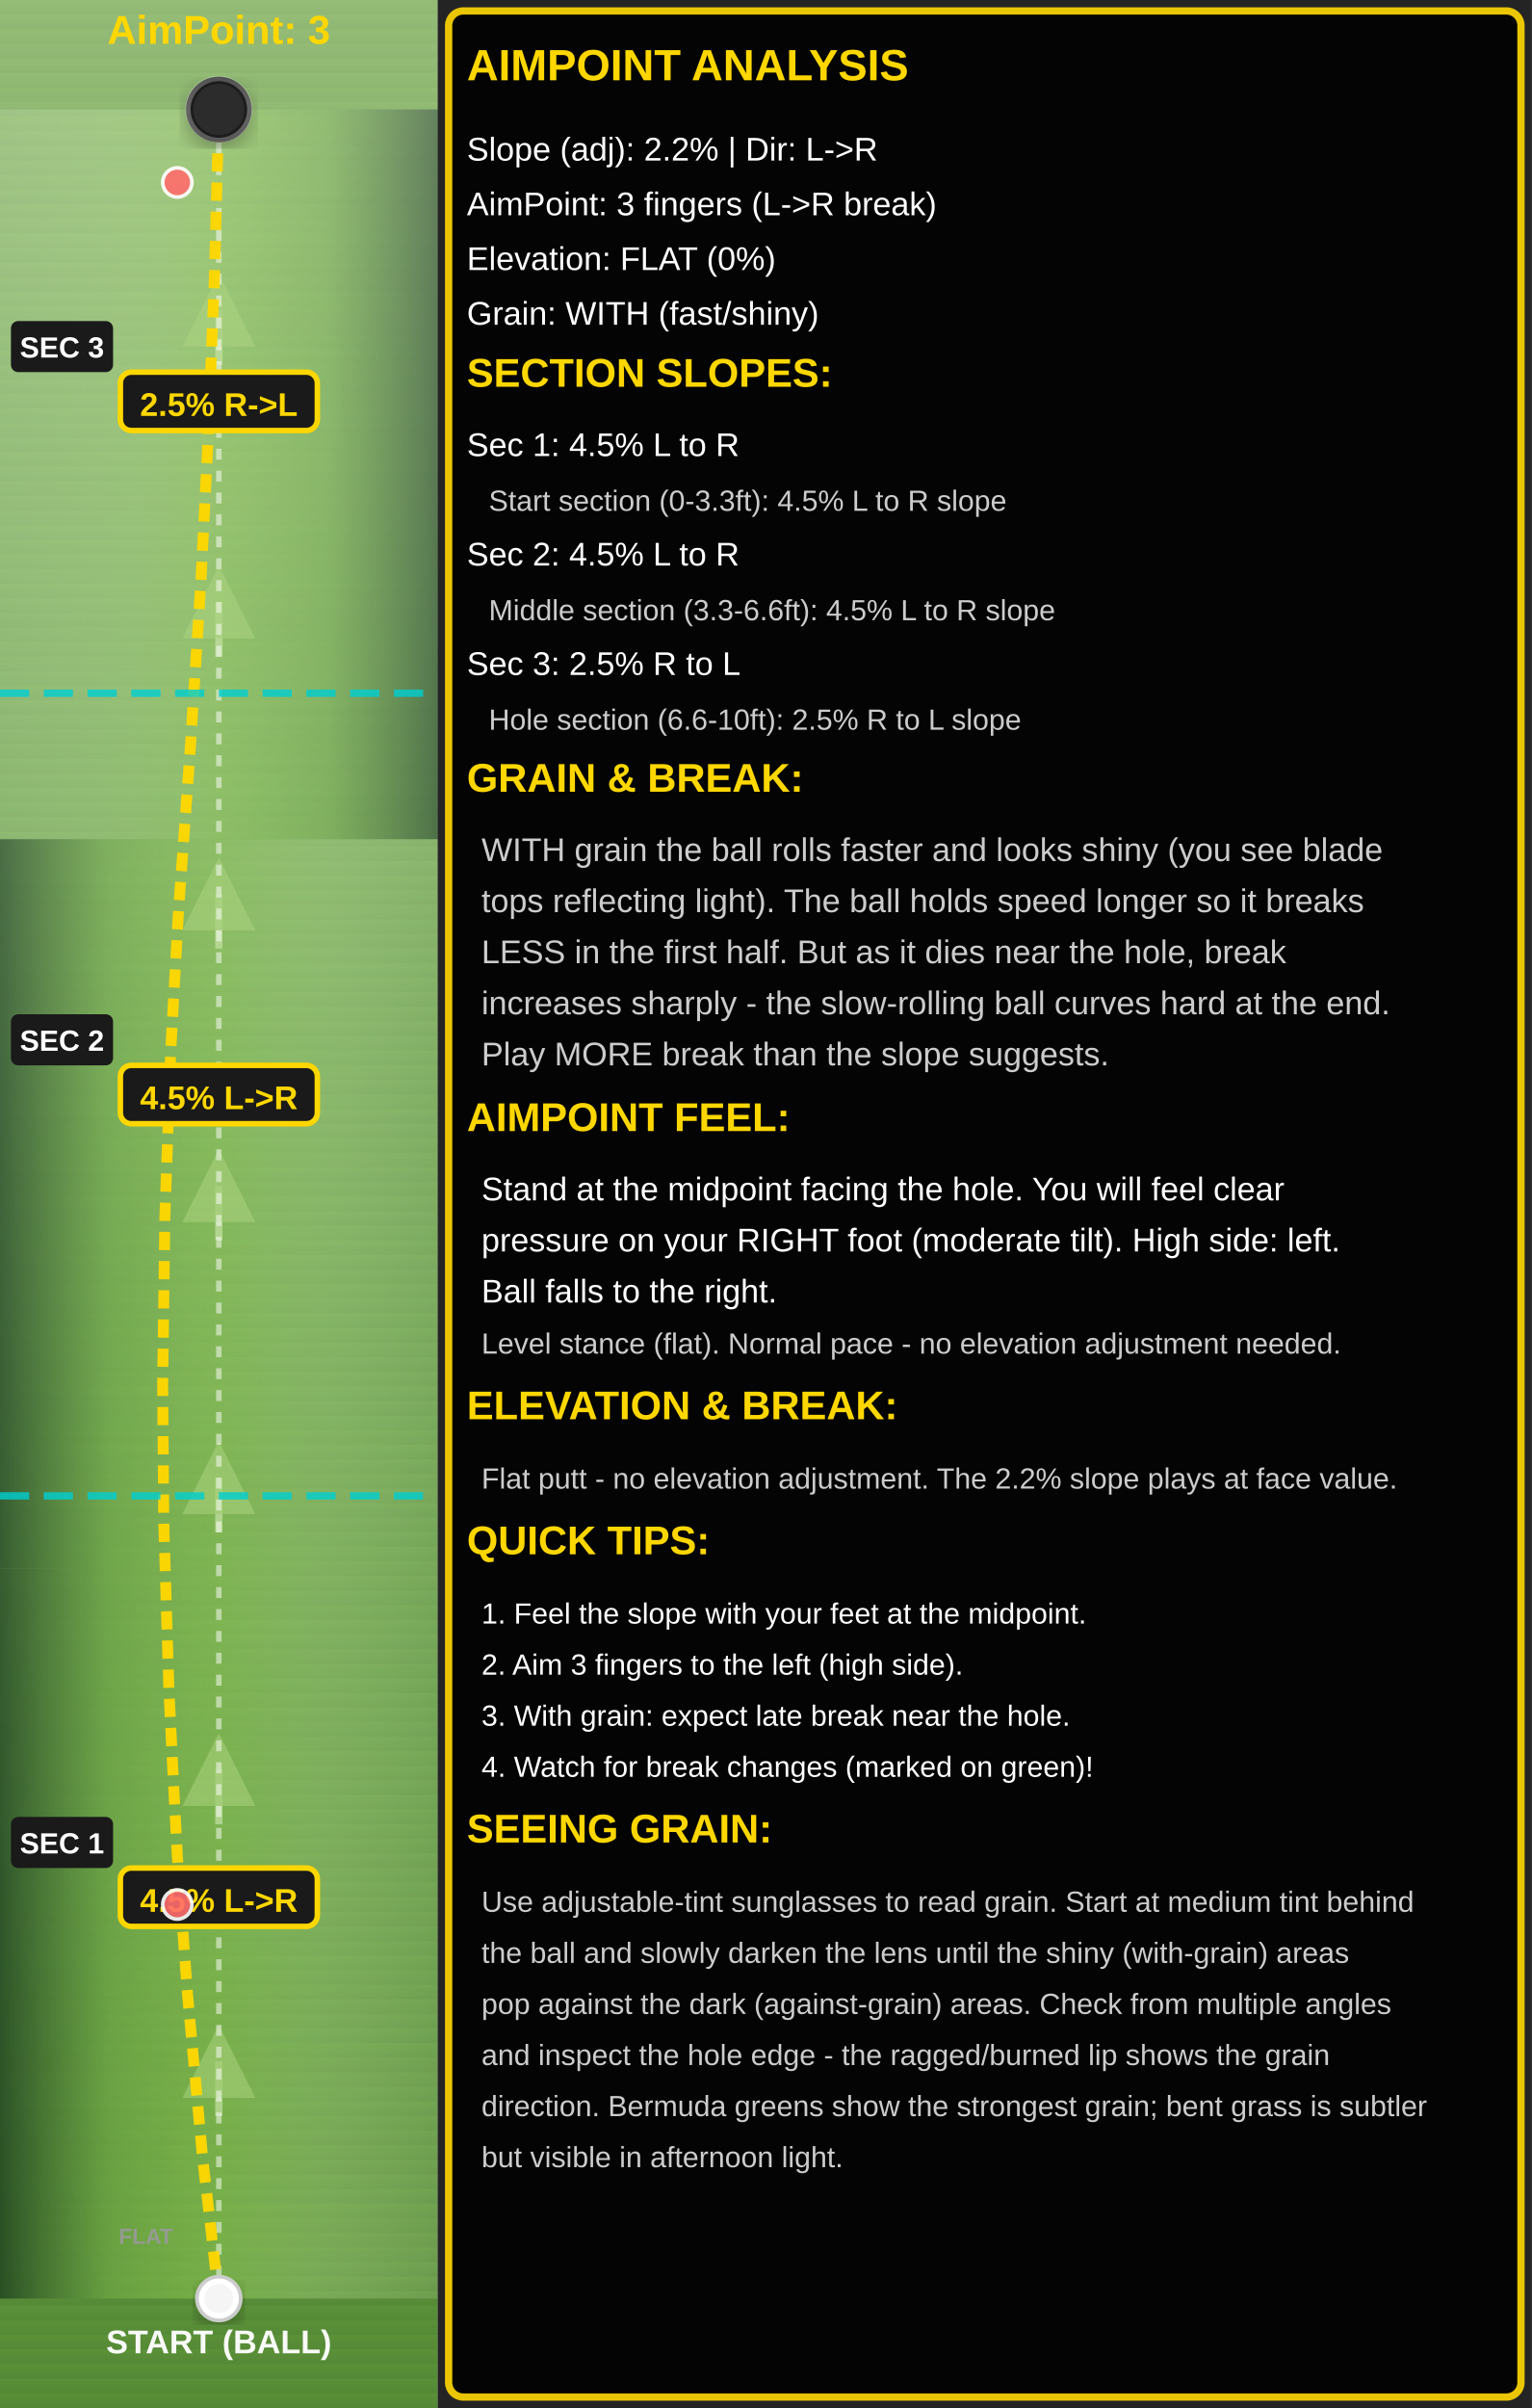
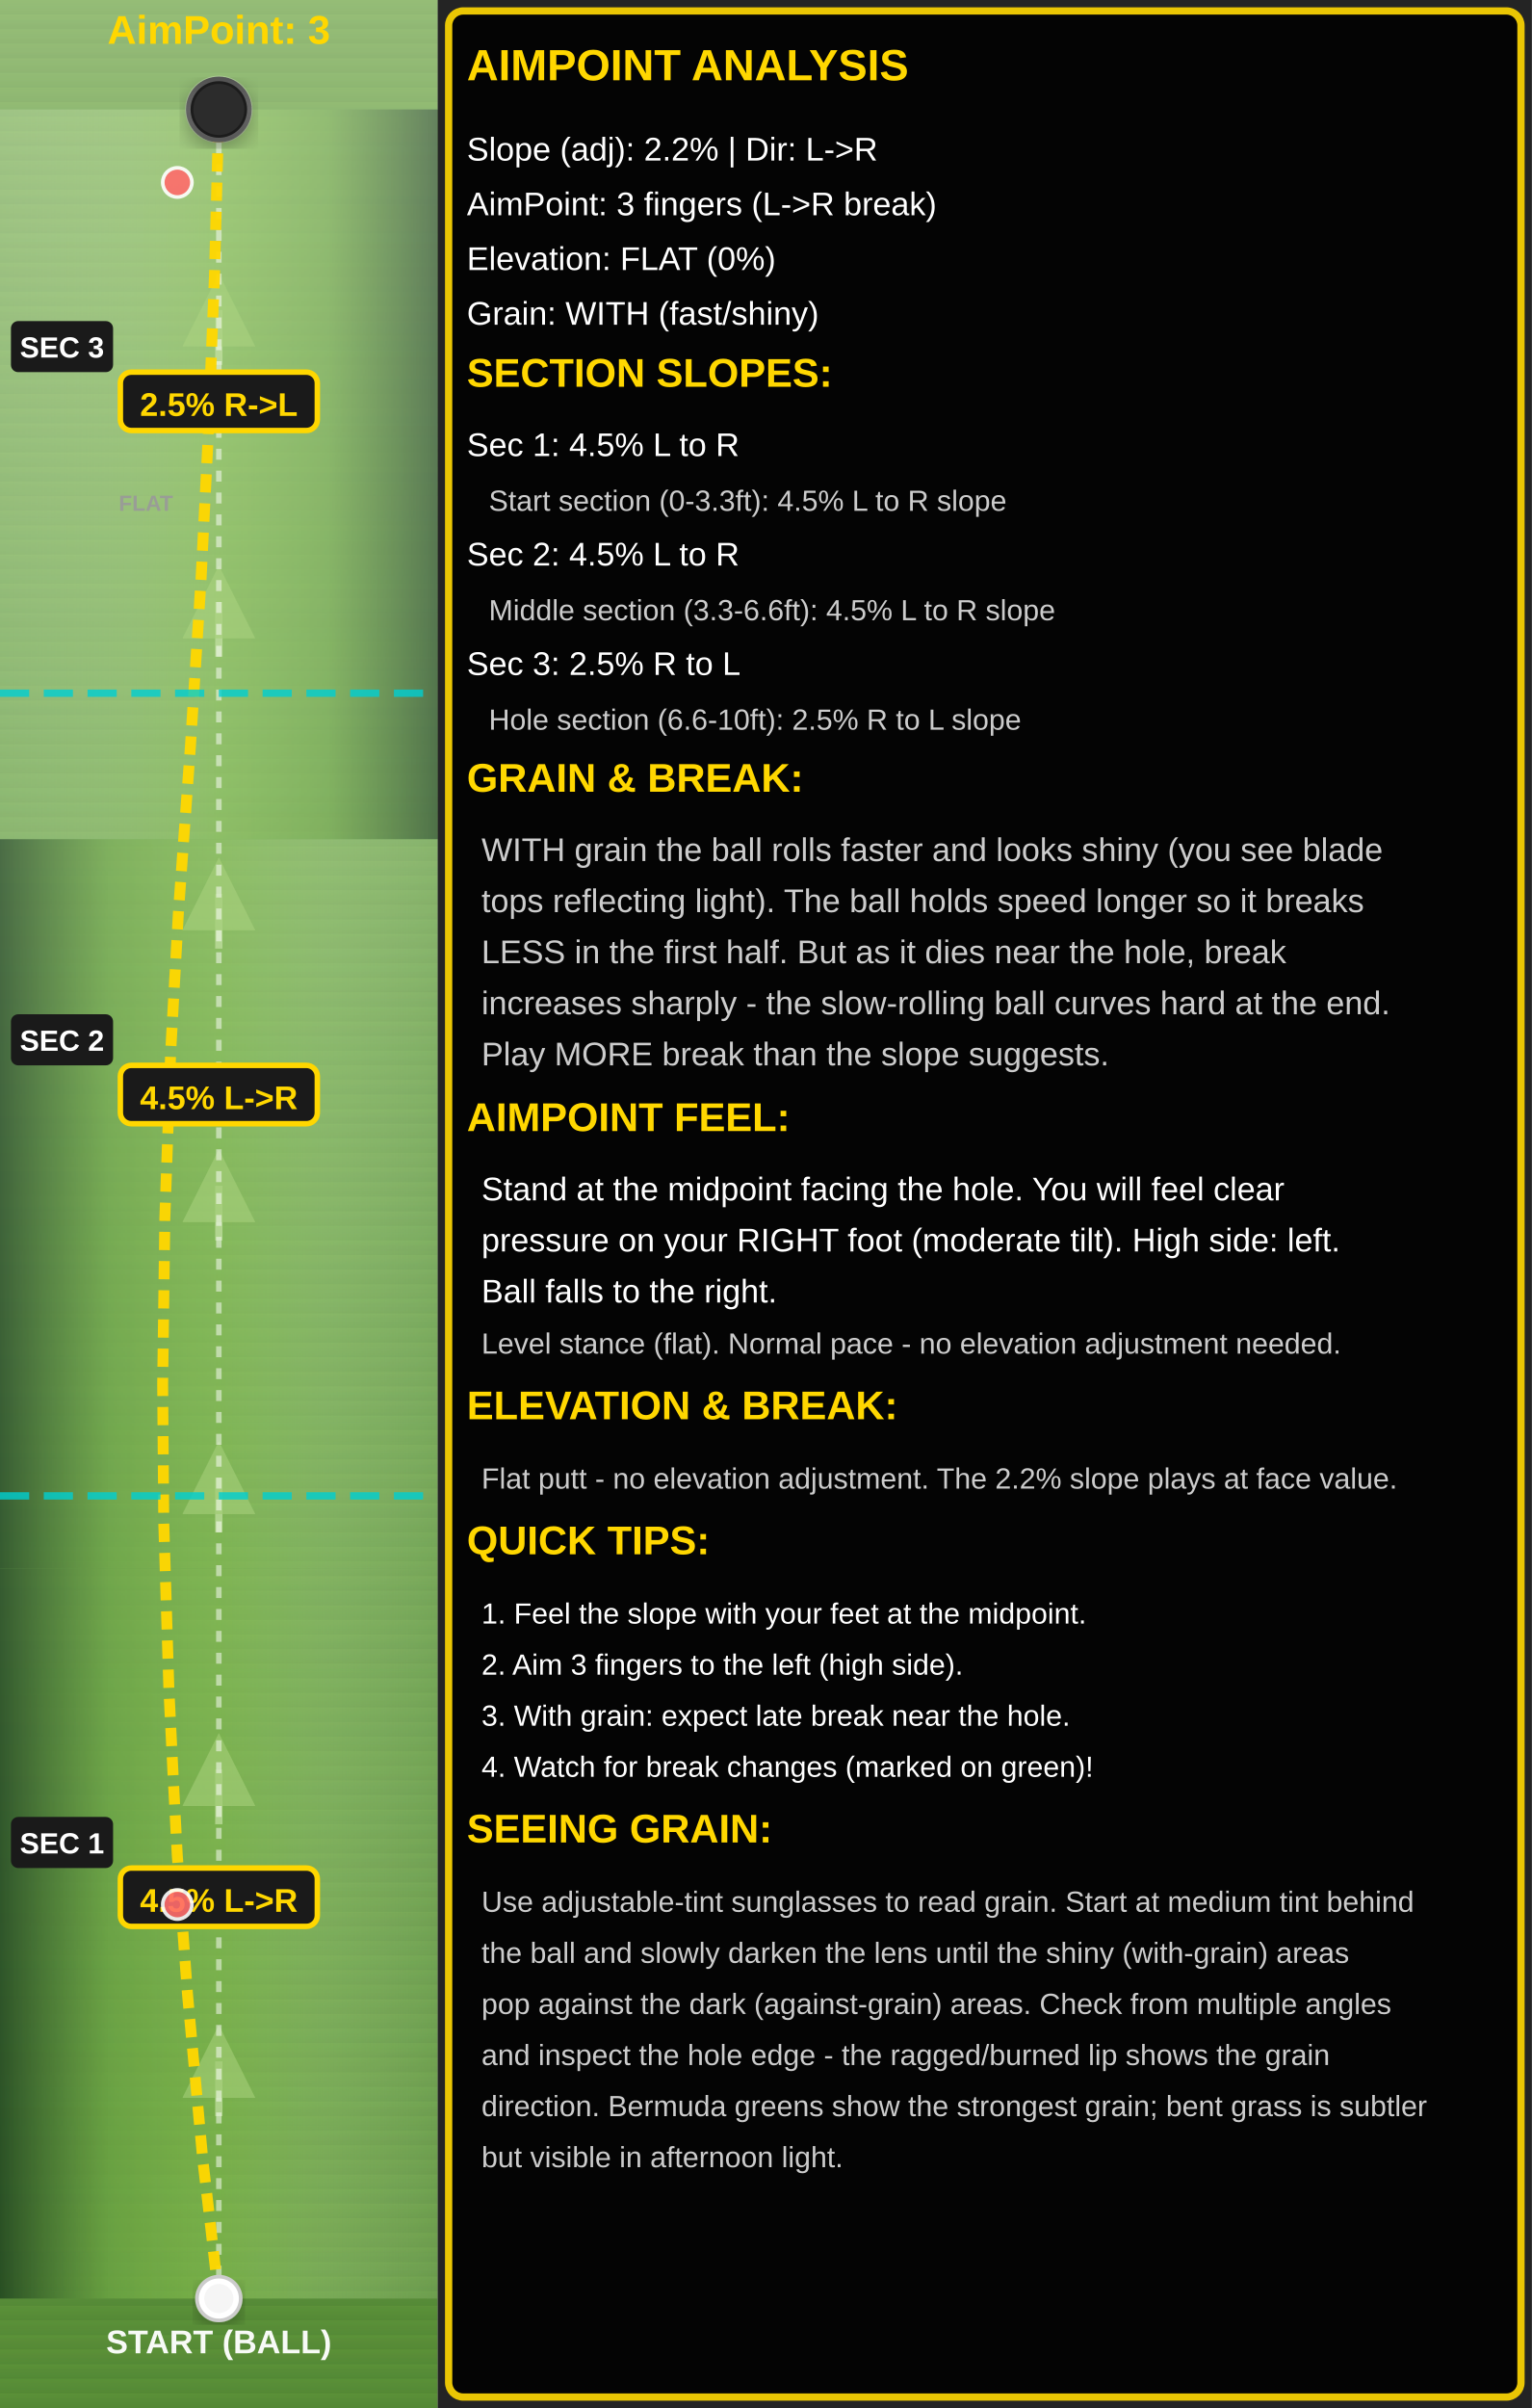
<svg xmlns="http://www.w3.org/2000/svg" width="420" height="660">
  <defs>
    <linearGradient id="baseGreen" x1="0%" y1="0%" x2="0%" y2="100%">
      <stop offset="0%" style="stop-color:#689F38;stop-opacity:1" />
      <stop offset="50%" style="stop-color:#558B2F;stop-opacity:1" />
      <stop offset="100%" style="stop-color:#4A7C27;stop-opacity:1" />
    </linearGradient>
    <linearGradient id="grainGradient" x1="0%" y1="0%" x2="0%" y2="100%">
      <stop offset="0%" style="stop-color:#E8F5E9;stop-opacity:0.6" />
      <stop offset="30%" style="stop-color:#C8E6C9;stop-opacity:0.5" />
      <stop offset="60%" style="stop-color:#A5D6A7;stop-opacity:0.35" />
      <stop offset="100%" style="stop-color:#81C784;stop-opacity:0.2" />
    </linearGradient>
    <linearGradient id="elevationGradient" x1="0%" y1="0%" x2="0%" y2="100%">
      <stop offset="0%" style="stop-color:#689F38;stop-opacity:0.15" />
      <stop offset="100%" style="stop-color:#689F38;stop-opacity:0.15" />
    </linearGradient>
    <linearGradient id="breakGradientSec1" x1="0%" y1="0%" x2="100%" y2="0%">
      <stop offset="0%" style="stop-color:#1B3D14;stop-opacity:1.0" />
      <stop offset="25%" style="stop-color:#689F38;stop-opacity:0.8" />
      <stop offset="50%" style="stop-color:#8BC34A;stop-opacity:0.6" />
      <stop offset="75%" style="stop-color:#AED581;stop-opacity:0.4" />
      <stop offset="100%" style="stop-color:#C5E1A5;stop-opacity:0.2" />
    </linearGradient>
    <linearGradient id="breakGradientSec2" x1="0%" y1="0%" x2="100%" y2="0%">
      <stop offset="0%" style="stop-color:#1B3D14;stop-opacity:1.0" />
      <stop offset="25%" style="stop-color:#689F38;stop-opacity:0.8" />
      <stop offset="50%" style="stop-color:#8BC34A;stop-opacity:0.6" />
      <stop offset="75%" style="stop-color:#AED581;stop-opacity:0.4" />
      <stop offset="100%" style="stop-color:#C5E1A5;stop-opacity:0.2" />
    </linearGradient>
    <linearGradient id="breakGradientSec3" x1="0%" y1="0%" x2="100%" y2="0%">
      <stop offset="0%" style="stop-color:#C5E1A5;stop-opacity:0.253" />
      <stop offset="25%" style="stop-color:#AED581;stop-opacity:0.388" />
      <stop offset="50%" style="stop-color:#8BC34A;stop-opacity:0.591" />
      <stop offset="75%" style="stop-color:#689F38;stop-opacity:0.761" />
      <stop offset="100%" style="stop-color:#1B3D14;stop-opacity:0.93" />
    </linearGradient>
    <linearGradient id="holeGrainGradient" x1="50%" y1="0%" x2="50%" y2="100%">
      <stop offset="0%" style="stop-color:#FFFFFF;stop-opacity:0.3" />
      <stop offset="50%" style="stop-color:#CCCCCC;stop-opacity:0.5" />
      <stop offset="100%" style="stop-color:#999999;stop-opacity:0.6" />
    </linearGradient>
    <filter id="shadow">
      <feDropShadow dx="0" dy="2" stdDeviation="3" flood-opacity="0.3" />
    </filter>
    <marker id="arrowhead-grain" markerWidth="10" markerHeight="10" refX="5" refY="5" orient="auto">
      <polygon points="0,0 10,5 0,10" fill="#AED581" opacity="0.7" />
    </marker>
    <marker id="arrowhead-elev-up" markerWidth="8" markerHeight="8" refX="4" refY="8" orient="0">
      <polygon points="4,0 8,8 0,8" fill="#FFA726" opacity="0.85" />
    </marker>
    <marker id="arrowhead-elev-down" markerWidth="8" markerHeight="8" refX="4" refY="0" orient="0">
      <polygon points="0,0 8,0 4,8" fill="#4FC3F7" opacity="0.85" />
    </marker>
    <pattern id="grassTexture" x="0" y="0" width="4" height="4" patternUnits="userSpaceOnUse">
      <rect width="4" height="4" fill="url(#baseGreen)" opacity="0.95" />
      <line x1="0" y1="2" x2="4" y2="2" stroke="#5A9B3F" stroke-width="0.5" opacity="0.3" />
    </pattern>
  </defs>
  <rect width="120" height="660" fill="url(#baseGreen)" />
  <rect width="120" height="660" fill="url(#grassTexture)" opacity="0.3" />
  <rect width="120" height="660" fill="url(#elevationGradient)" opacity="0.7" />
  <rect x="0" y="430.0" width="120" height="200.0" fill="url(#breakGradientSec1)" opacity="1.0" />
  <rect x="0" y="230.0" width="120" height="200.0" fill="url(#breakGradientSec2)" opacity="1.0" />
  <rect x="0" y="30" width="120" height="200.0" fill="url(#breakGradientSec3)" opacity="1.0" />
  <rect width="120" height="660" fill="url(#grainGradient)" opacity="0.6" />
  <line x1="60.0" y1="100" x2="60.0" y2="85" stroke="#C5E1A5" stroke-width="2" opacity="0.7" marker-end="url(#arrowhead-grain)" />
  <line x1="60.0" y1="180" x2="60.0" y2="165" stroke="#C5E1A5" stroke-width="2" opacity="0.7" marker-end="url(#arrowhead-grain)" />
  <line x1="60.0" y1="260" x2="60.0" y2="245" stroke="#C5E1A5" stroke-width="2" opacity="0.7" marker-end="url(#arrowhead-grain)" />
  <line x1="60.0" y1="340" x2="60.0" y2="325" stroke="#C5E1A5" stroke-width="2" opacity="0.7" marker-end="url(#arrowhead-grain)" />
  <line x1="60.0" y1="420" x2="60.0" y2="405" stroke="#C5E1A5" stroke-width="2" opacity="0.7" marker-end="url(#arrowhead-grain)" />
  <line x1="60.0" y1="500" x2="60.0" y2="485" stroke="#C5E1A5" stroke-width="2" opacity="0.7" marker-end="url(#arrowhead-grain)" />
  <line x1="60.0" y1="580" x2="60.0" y2="565" stroke="#C5E1A5" stroke-width="2" opacity="0.7" marker-end="url(#arrowhead-grain)" />
-   <text x="40.0" y="615" font-family="Arial, sans-serif" font-size="6" fill="#999999" text-anchor="middle" font-weight="bold" opacity="0.9">FLAT</text>
+   <text x="40.0" y="140" font-family="Arial, sans-serif" font-size="6" fill="#999999" text-anchor="middle" font-weight="bold" opacity="0.9">FLAT</text>
  <line x1="60.0" y1="630" x2="60.0" y2="30.0" stroke="#FFFFFF" stroke-width="1.5" stroke-dasharray="3,3" opacity="0.5" />
  <path d="M 60.0 630.0 C 58.6 617.5, 57.1 604.6, 55.6 592.0 C 54.2 577.0, 52.8 561.5, 51.4 546.5 C 50.5 533.9, 49.5 521.0, 48.6 508.5 C 47.8 493.4, 47.0 477.9, 46.3 462.9 C 45.8 447.9, 45.4 432.4, 44.9 417.3 C 44.8 404.8, 44.7 391.9, 44.6 379.4 C 44.8 364.3, 45.0 348.8, 45.2 333.8 C 45.7 318.8, 46.3 303.3, 46.8 288.2 C 47.5 275.7, 48.2 262.8, 48.9 250.3 C 50.0 235.2, 51.1 219.7, 52.2 204.7 C 53.2 189.6, 54.1 174.2, 55.1 159.1 C 55.7 146.6, 56.4 133.7, 57.0 121.1 C 57.6 106.1, 58.2 90.6, 58.8 75.6 C 59.2 60.5, 59.6 45.0, 60.0 30.0" stroke="#FFD700" stroke-width="3" fill="none" stroke-dasharray="5,3" opacity="0.95" />
  <line x1="0" y1="410.0" x2="120" y2="410.0" stroke="#00CED1" stroke-width="2" opacity="0.8" stroke-dasharray="8,4" />
  <line x1="0" y1="190.0" x2="120" y2="190.0" stroke="#00CED1" stroke-width="2" opacity="0.8" stroke-dasharray="8,4" />
  <rect x="3" y="498.0" width="28" height="14" fill="#1A1A1A" rx="2" />
  <text x="17" y="508.0" font-family="Arial, sans-serif" font-size="8" fill="#FFFFFF" text-anchor="middle" font-weight="bold">SEC 1</text>
  <rect x="33.0" y="512.0" width="54" height="16" fill="#1A1A1A" rx="3" stroke="#FFD700" stroke-width="1.5" />
  <text x="60.0" y="524.0" font-family="Arial, sans-serif" font-size="9" fill="#FFD700" text-anchor="middle" font-weight="bold">4.5% L-&gt;R</text>
  <rect x="3" y="278.0" width="28" height="14" fill="#1A1A1A" rx="2" />
  <text x="17" y="288.0" font-family="Arial, sans-serif" font-size="8" fill="#FFFFFF" text-anchor="middle" font-weight="bold">SEC 2</text>
  <rect x="33.0" y="292.0" width="54" height="16" fill="#1A1A1A" rx="3" stroke="#FFD700" stroke-width="1.5" />
  <text x="60.0" y="304.0" font-family="Arial, sans-serif" font-size="9" fill="#FFD700" text-anchor="middle" font-weight="bold">4.5% L-&gt;R</text>
  <rect x="3" y="88.0" width="28" height="14" fill="#1A1A1A" rx="2" />
  <text x="17" y="98.0" font-family="Arial, sans-serif" font-size="8" fill="#FFFFFF" text-anchor="middle" font-weight="bold">SEC 3</text>
  <rect x="33.0" y="102.0" width="54" height="16" fill="#1A1A1A" rx="3" stroke="#FFD700" stroke-width="1.5" />
  <text x="60.0" y="114.0" font-family="Arial, sans-serif" font-size="9" fill="#FFD700" text-anchor="middle" font-weight="bold">2.5% R-&gt;L</text>
  <circle cx="48.618" cy="522" r="4" fill="#FF6B6B" opacity="0.9" stroke="#FFFFFF" stroke-width="1" />
  <circle cx="48.618" cy="50" r="4" fill="#FF6B6B" opacity="0.9" stroke="#FFFFFF" stroke-width="1" />
  <text x="60.0" y="12" font-family="Arial, sans-serif" font-size="11" fill="#FFD700" text-anchor="middle" font-weight="bold">AimPoint: 3</text>
  <circle cx="60.0" cy="30.0" r="9" fill="#1A1A1A" filter="url(#shadow)" />
  <circle cx="60.0" cy="30.0" r="7" fill="#2C2C2C" />
  <circle cx="60.0" cy="30.0" r="8.5" fill="none" stroke="url(#holeGrainGradient)" stroke-width="1.5" opacity="0.8" />
  <circle cx="60.0" cy="630" r="6" fill="#FFFFFF" stroke="#CCCCCC" stroke-width="1" filter="url(#shadow)" />
  <circle cx="60.0" cy="630" r="4" fill="#F5F5F5" />
  <text x="60.0" y="645" font-family="Arial, sans-serif" font-size="9" fill="#FFFFFF" text-anchor="middle" font-weight="bold" opacity="0.95">START (BALL)</text>
  <rect x="120" y="0" width="300" height="660" fill="#1A1A1A" opacity="0.95" />
  <rect x="123" y="3" width="294" height="654" fill="#000000" opacity="0.9" rx="4" stroke="#FFD700" stroke-width="2" />
  <text x="128" y="22" font-family="Arial, sans-serif" font-size="12" fill="#FFD700" font-weight="bold">AIMPOINT ANALYSIS</text>
  <text x="128" y="44" font-family="Arial, sans-serif" font-size="9" fill="#FFFFFF">Slope (adj): 2.2%  |  Dir: L-&gt;R</text>
  <text x="128" y="59" font-family="Arial, sans-serif" font-size="9" fill="#FFFFFF">AimPoint: 3 fingers (L-&gt;R break)</text>
  <text x="128" y="74" font-family="Arial, sans-serif" font-size="9" fill="#FFFFFF">Elevation: FLAT (0%)</text>
  <text x="128" y="89" font-family="Arial, sans-serif" font-size="9" fill="#FFFFFF">Grain: WITH (fast/shiny)</text>
  <text x="128" y="106" font-family="Arial, sans-serif" font-size="11" fill="#FFD700" font-weight="bold">SECTION SLOPES:</text>
  <text x="128" y="125" font-family="Arial, sans-serif" font-size="9" fill="#FFFFFF">Sec 1: 4.5% L to R</text>
  <text x="134" y="140" font-family="Arial, sans-serif" font-size="8" fill="#CCCCCC">Start section (0-3.3ft): 4.5% L to R slope</text>
  <text x="128" y="155" font-family="Arial, sans-serif" font-size="9" fill="#FFFFFF">Sec 2: 4.5% L to R</text>
  <text x="134" y="170" font-family="Arial, sans-serif" font-size="8" fill="#CCCCCC">Middle section (3.3-6.6ft): 4.5% L to R slope</text>
  <text x="128" y="185" font-family="Arial, sans-serif" font-size="9" fill="#FFFFFF">Sec 3: 2.5% R to L</text>
  <text x="134" y="200" font-family="Arial, sans-serif" font-size="8" fill="#CCCCCC">Hole section (6.6-10ft): 2.5% R to L slope</text>
  <text x="128" y="217" font-family="Arial, sans-serif" font-size="11" fill="#FFD700" font-weight="bold">GRAIN &amp; BREAK:</text>
  <text x="132" y="236" font-family="Arial, sans-serif" font-size="9" fill="#CCCCCC">WITH grain the ball rolls faster and looks shiny (you see blade</text>
  <text x="132" y="250" font-family="Arial, sans-serif" font-size="9" fill="#CCCCCC">tops reflecting light). The ball holds speed longer so it breaks</text>
  <text x="132" y="264" font-family="Arial, sans-serif" font-size="9" fill="#CCCCCC">LESS in the first half. But as it dies near the hole, break</text>
  <text x="132" y="278" font-family="Arial, sans-serif" font-size="9" fill="#CCCCCC">increases sharply - the slow-rolling ball curves hard at the end.</text>
  <text x="132" y="292" font-family="Arial, sans-serif" font-size="9" fill="#CCCCCC">Play MORE break than the slope suggests.</text>
  <text x="128" y="310" font-family="Arial, sans-serif" font-size="11" fill="#FFD700" font-weight="bold">AIMPOINT FEEL:</text>
  <text x="132" y="329" font-family="Arial, sans-serif" font-size="9" fill="#FFFFFF">Stand at the midpoint facing the hole. You will feel clear</text>
  <text x="132" y="343" font-family="Arial, sans-serif" font-size="9" fill="#FFFFFF">pressure on your RIGHT foot (moderate tilt). High side: left.</text>
  <text x="132" y="357" font-family="Arial, sans-serif" font-size="9" fill="#FFFFFF">Ball falls to the right.</text>
  <text x="132" y="371" font-family="Arial, sans-serif" font-size="8" fill="#CCCCCC">Level stance (flat). Normal pace - no elevation adjustment needed.</text>
  <text x="128" y="389" font-family="Arial, sans-serif" font-size="11" fill="#FFD700" font-weight="bold">ELEVATION &amp; BREAK:</text>
  <text x="132" y="408" font-family="Arial, sans-serif" font-size="8" fill="#CCCCCC">Flat putt - no elevation adjustment. The 2.2% slope plays at face value.</text>
  <text x="128" y="426" font-family="Arial, sans-serif" font-size="11" fill="#FFD700" font-weight="bold">QUICK TIPS:</text>
  <text x="132" y="445" font-family="Arial, sans-serif" font-size="8" fill="#FFFFFF">1. Feel the slope with your feet at the midpoint.</text>
  <text x="132" y="459" font-family="Arial, sans-serif" font-size="8" fill="#FFFFFF">2. Aim 3 fingers to the left (high side).</text>
  <text x="132" y="473" font-family="Arial, sans-serif" font-size="8" fill="#FFFFFF">3. With grain: expect late break near the hole.</text>
  <text x="132" y="487" font-family="Arial, sans-serif" font-size="8" fill="#FFFFFF">4. Watch for break changes (marked on green)!</text>
  <text x="128" y="505" font-family="Arial, sans-serif" font-size="11" fill="#FFD700" font-weight="bold">SEEING GRAIN:</text>
  <text x="132" y="524" font-family="Arial, sans-serif" font-size="8" fill="#CCCCCC">Use adjustable-tint sunglasses to read grain. Start at medium tint behind</text>
  <text x="132" y="538" font-family="Arial, sans-serif" font-size="8" fill="#CCCCCC">the ball and slowly darken the lens until the shiny (with-grain) areas</text>
  <text x="132" y="552" font-family="Arial, sans-serif" font-size="8" fill="#CCCCCC">pop against the dark (against-grain) areas. Check from multiple angles</text>
  <text x="132" y="566" font-family="Arial, sans-serif" font-size="8" fill="#CCCCCC">and inspect the hole edge - the ragged/burned lip shows the grain</text>
  <text x="132" y="580" font-family="Arial, sans-serif" font-size="8" fill="#CCCCCC">direction. Bermuda greens show the strongest grain; bent grass is subtler</text>
  <text x="132" y="594" font-family="Arial, sans-serif" font-size="8" fill="#CCCCCC">but visible in afternoon light.</text>
</svg>
